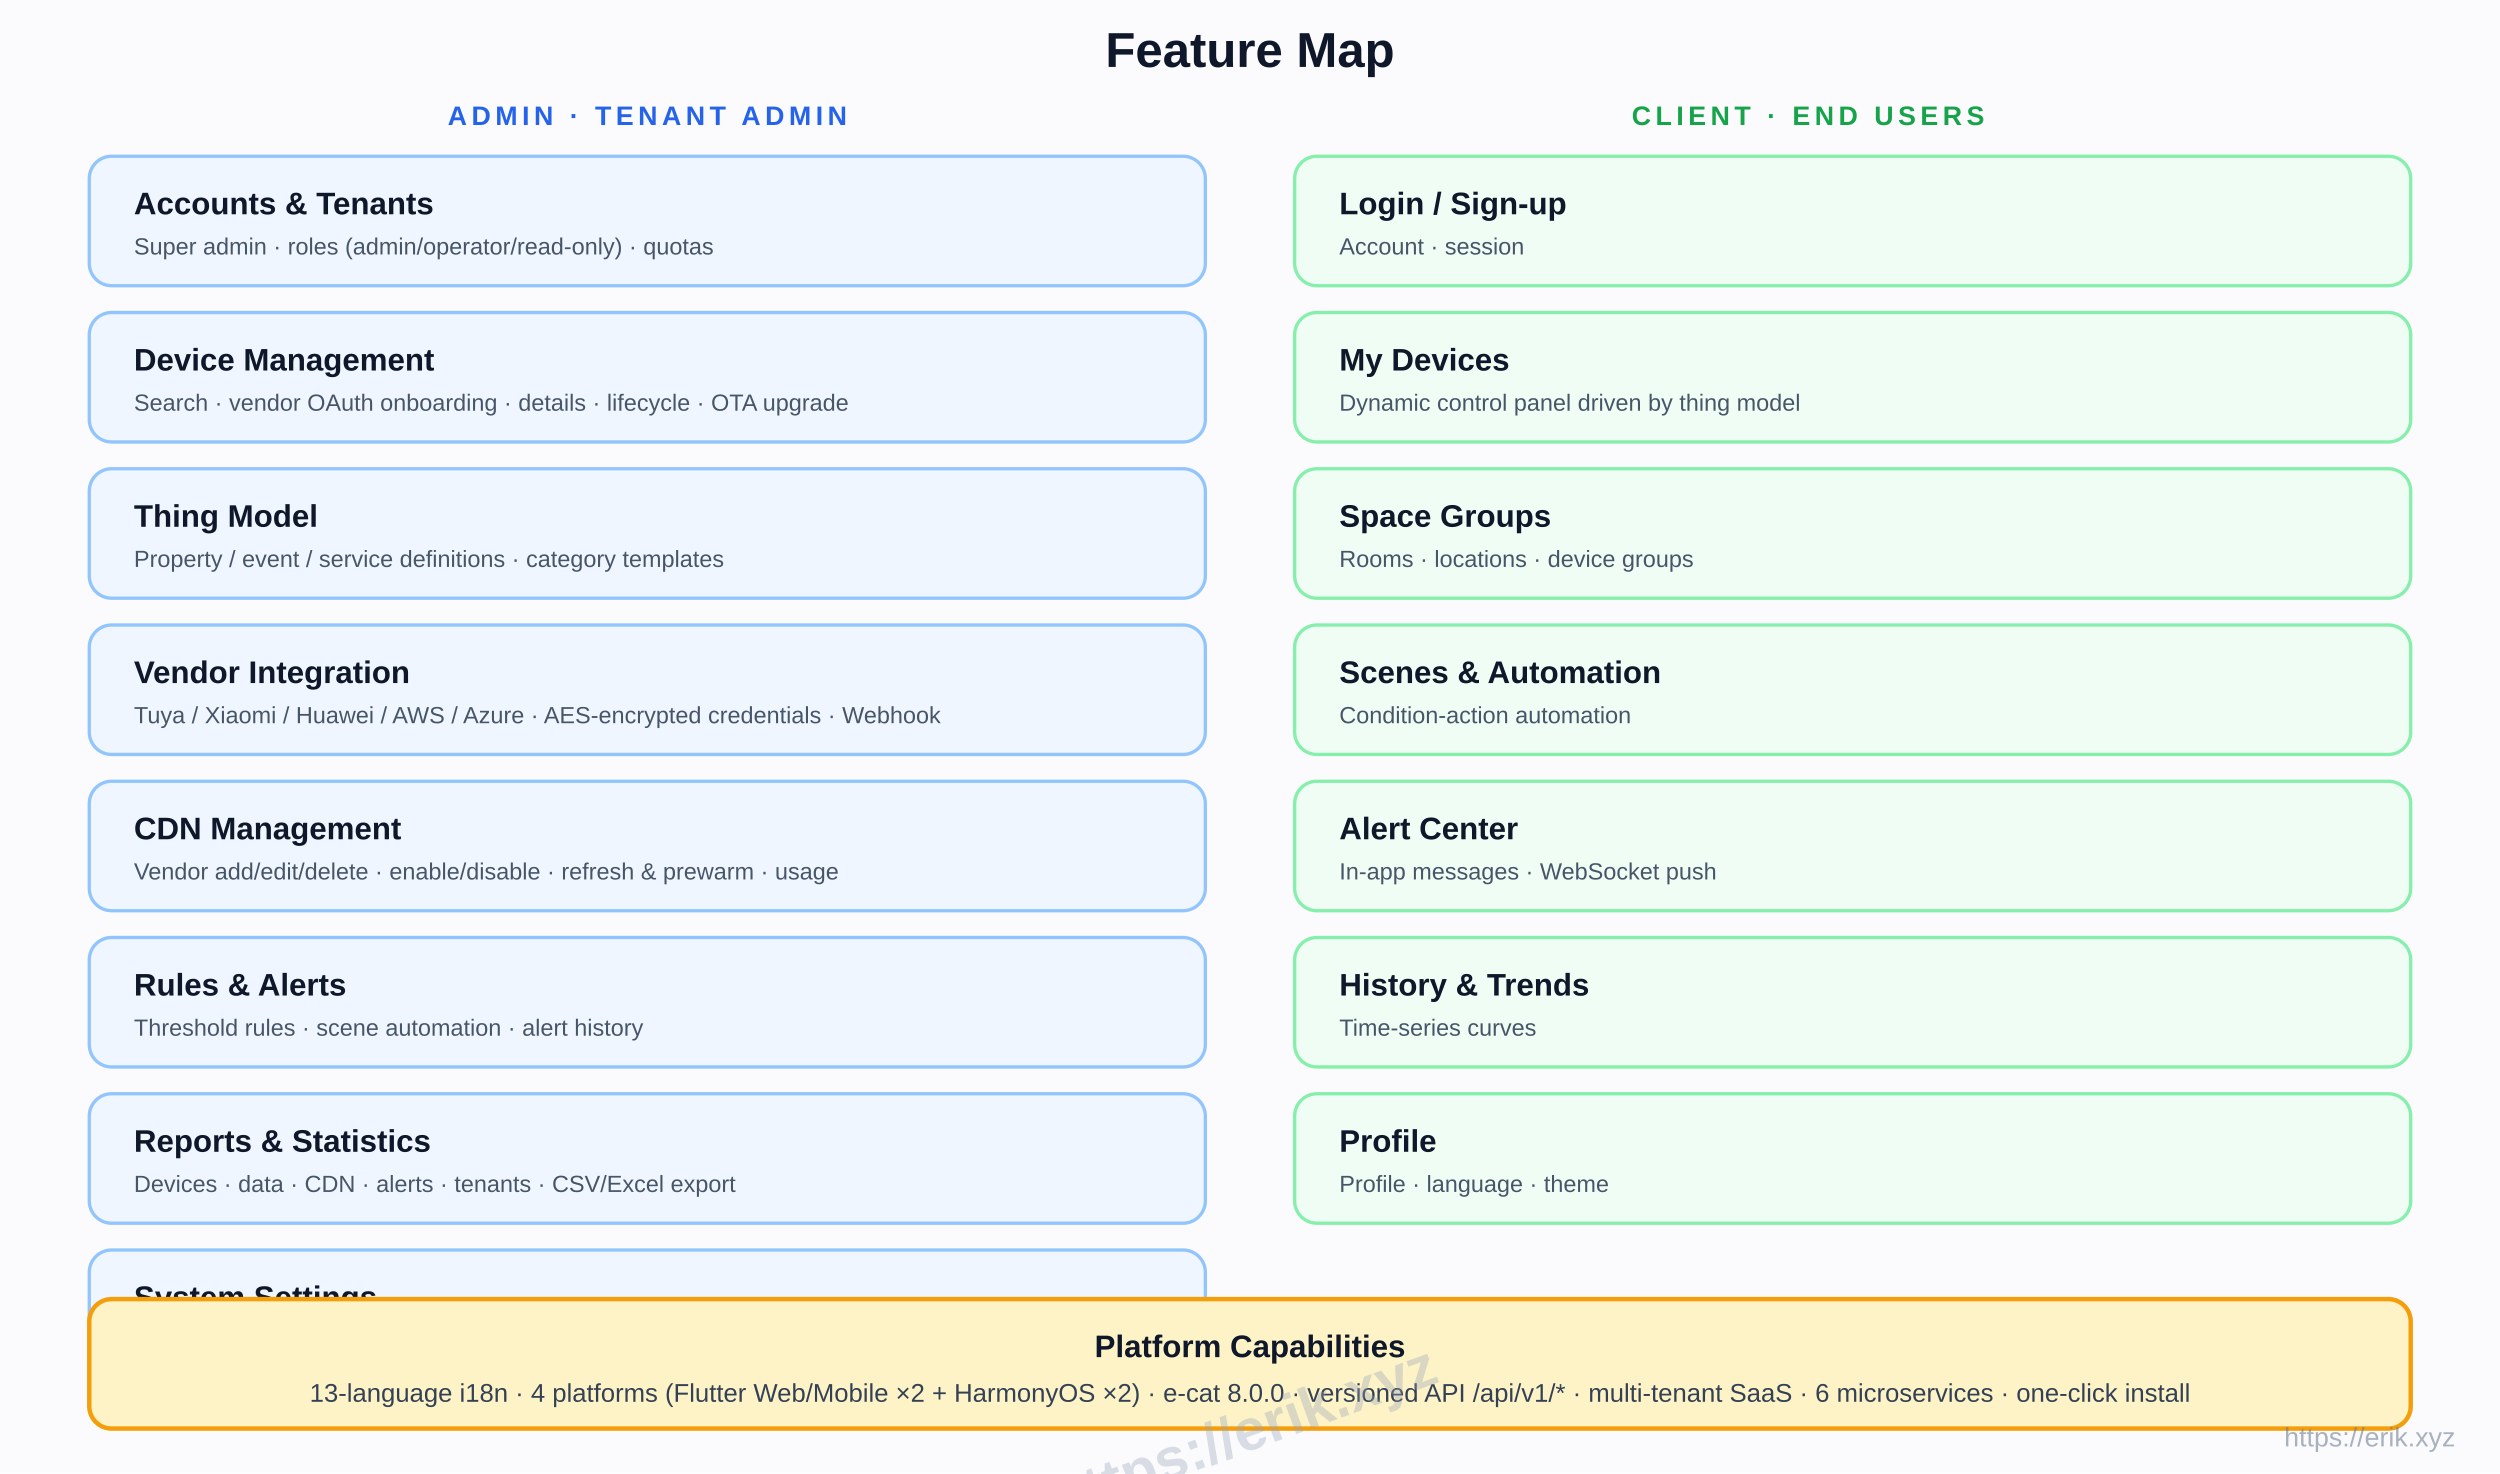
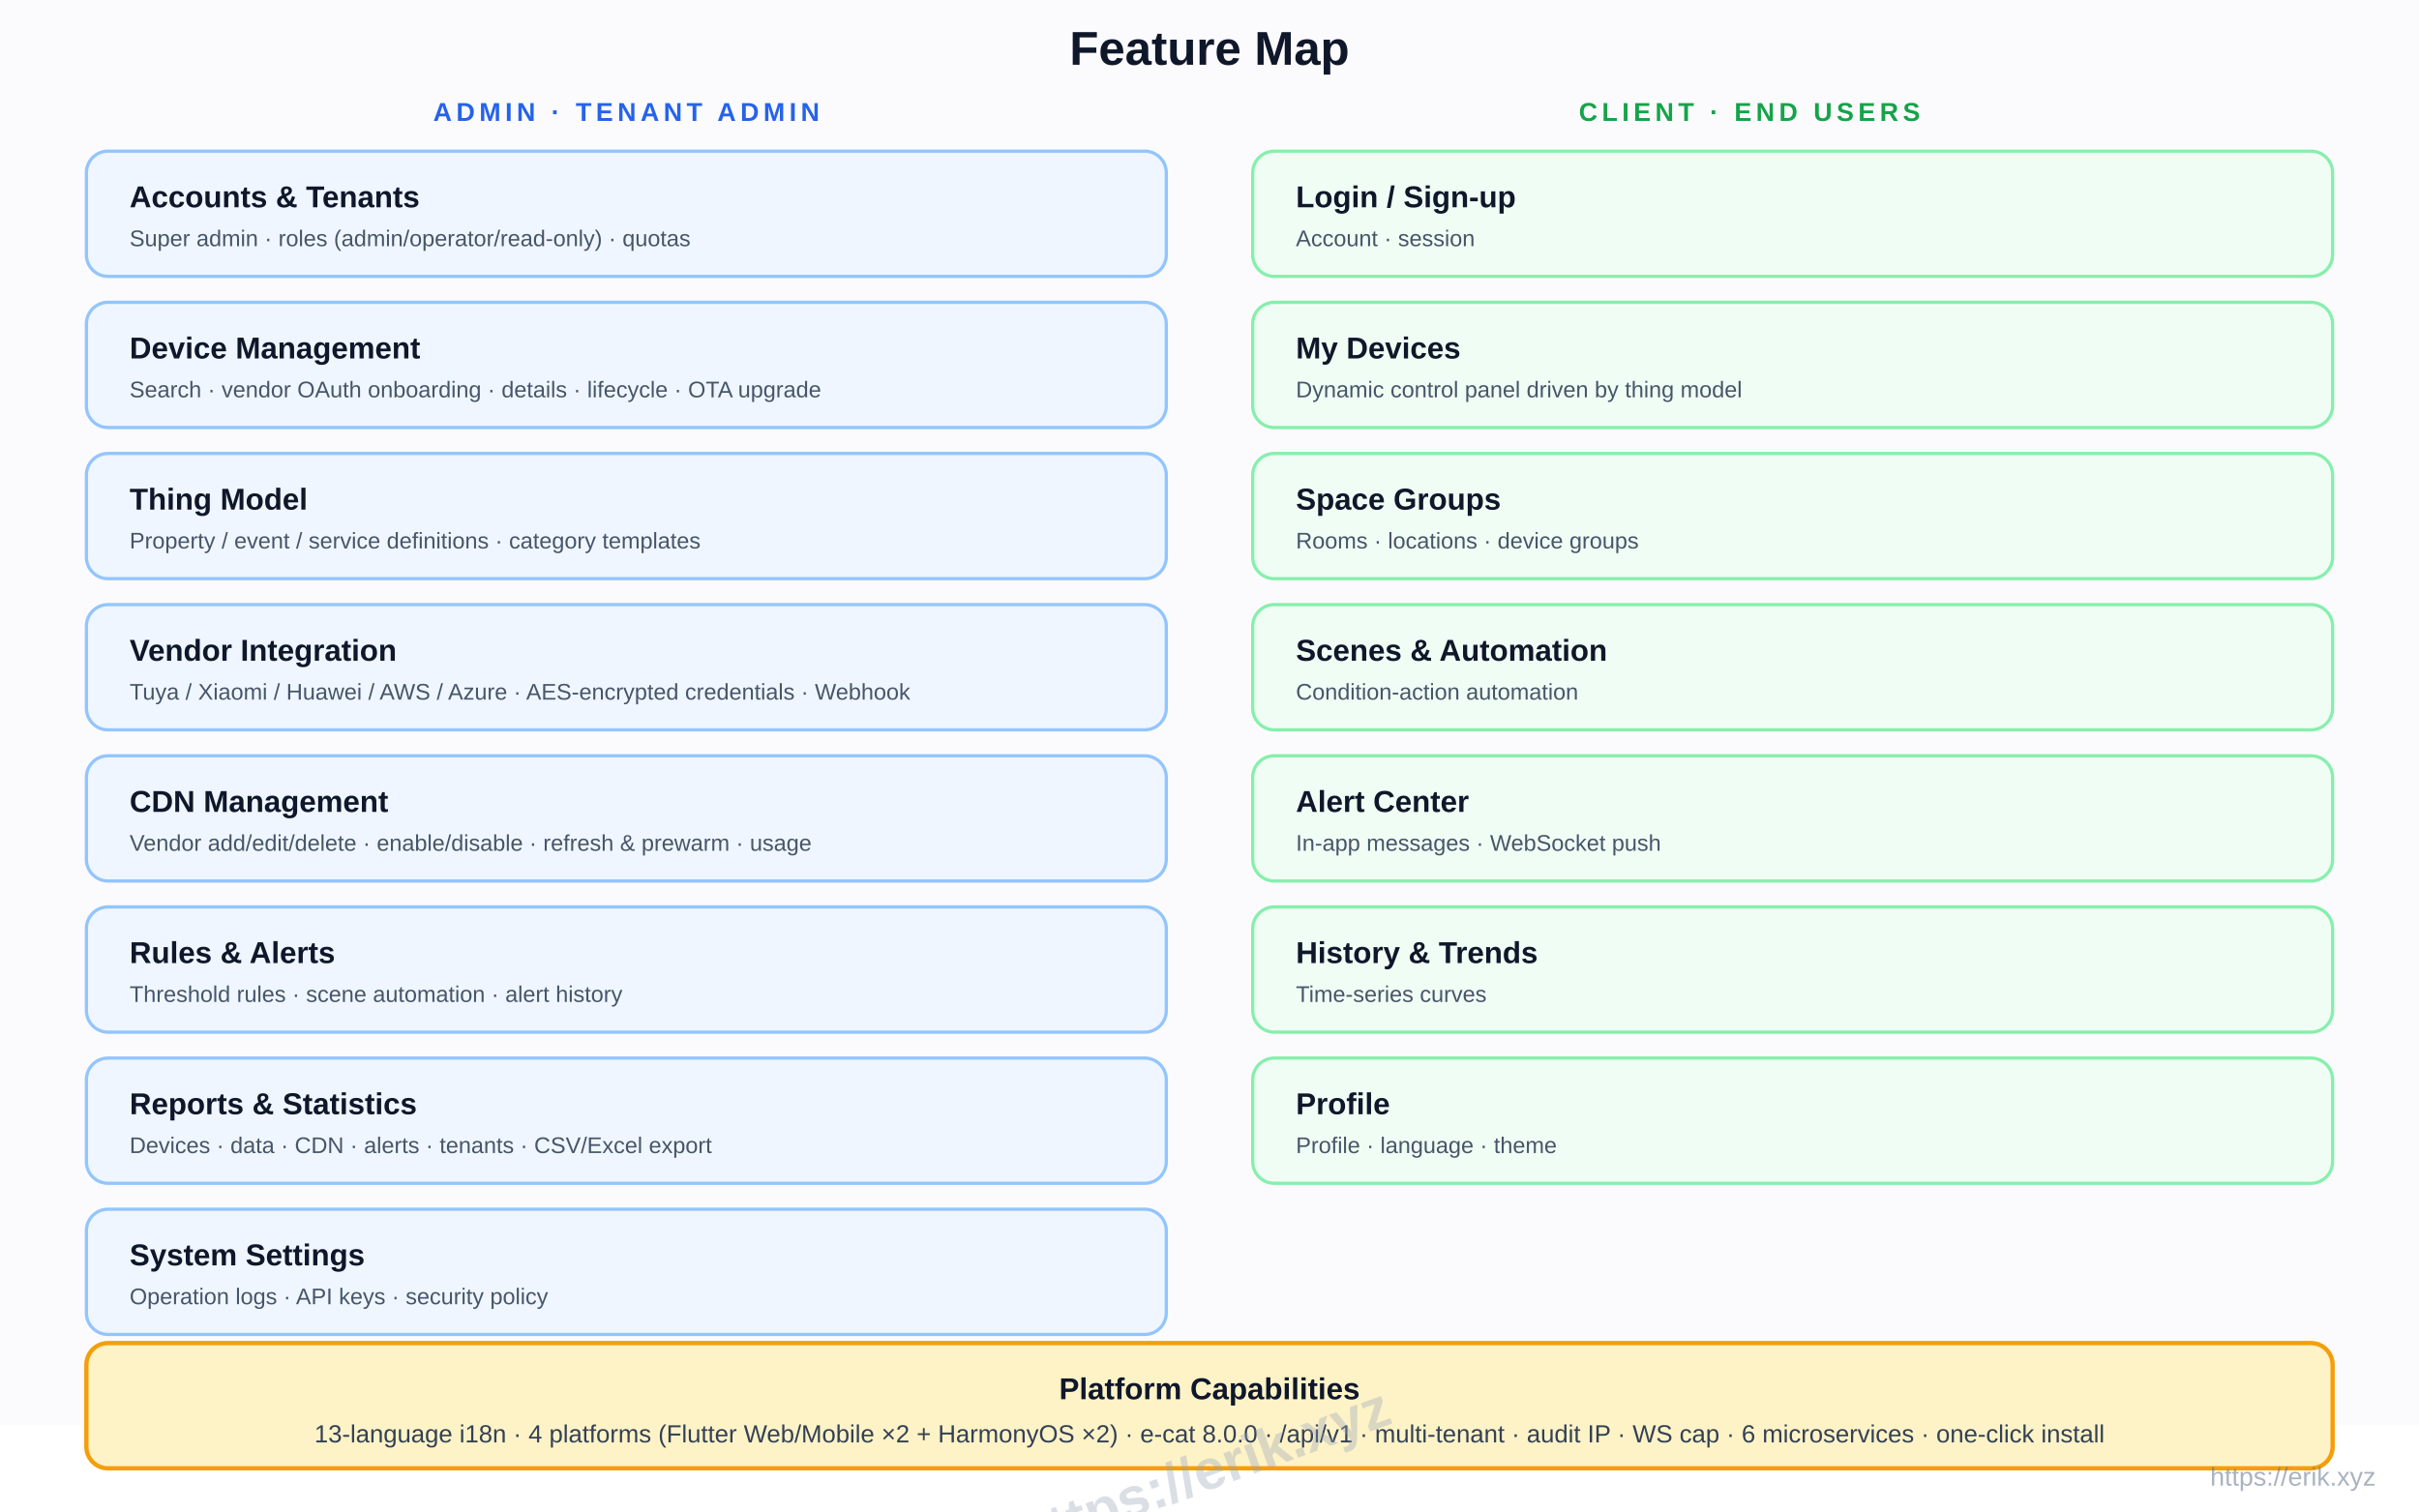
- <svg xmlns="http://www.w3.org/2000/svg" viewBox="0 0 1120 660" font-family="Arial, 'PingFang SC', 'Microsoft YaHei', sans-serif">
+ <svg xmlns="http://www.w3.org/2000/svg" viewBox="0 0 1120 700" font-family="Arial, 'PingFang SC', 'Microsoft YaHei', sans-serif">
  <rect width="1120" height="660" fill="#fbfbfd" />
  <text x="560" y="30" text-anchor="middle" font-size="22" font-weight="bold" fill="#0f172a">Feature Map</text>
  <text x="290" y="56" text-anchor="middle" font-size="12" font-weight="bold" letter-spacing="2" fill="#2563eb">ADMIN · TENANT ADMIN</text>
  <g>
    <rect x="40" y="70" width="500" height="58" rx="10" fill="#eff6ff" stroke="#93c5fd" stroke-width="1.5" />
    <text x="60" y="96" font-size="14" font-weight="bold" fill="#0f172a">Accounts &amp; Tenants</text>
    <text x="60" y="114" font-size="10.5" fill="#475569">Super admin · roles (admin/operator/read-only) · quotas</text>
    <rect x="40" y="140" width="500" height="58" rx="10" fill="#eff6ff" stroke="#93c5fd" stroke-width="1.5" />
    <text x="60" y="166" font-size="14" font-weight="bold" fill="#0f172a">Device Management</text>
    <text x="60" y="184" font-size="10.5" fill="#475569">Search · vendor OAuth onboarding · details · lifecycle · OTA upgrade</text>
    <rect x="40" y="210" width="500" height="58" rx="10" fill="#eff6ff" stroke="#93c5fd" stroke-width="1.5" />
    <text x="60" y="236" font-size="14" font-weight="bold" fill="#0f172a">Thing Model</text>
    <text x="60" y="254" font-size="10.5" fill="#475569">Property / event / service definitions · category templates</text>
    <rect x="40" y="280" width="500" height="58" rx="10" fill="#eff6ff" stroke="#93c5fd" stroke-width="1.5" />
    <text x="60" y="306" font-size="14" font-weight="bold" fill="#0f172a">Vendor Integration</text>
    <text x="60" y="324" font-size="10.5" fill="#475569">Tuya / Xiaomi / Huawei / AWS / Azure · AES-encrypted credentials · Webhook</text>
    <rect x="40" y="350" width="500" height="58" rx="10" fill="#eff6ff" stroke="#93c5fd" stroke-width="1.5" />
    <text x="60" y="376" font-size="14" font-weight="bold" fill="#0f172a">CDN Management</text>
    <text x="60" y="394" font-size="10.5" fill="#475569">Vendor add/edit/delete · enable/disable · refresh &amp; prewarm · usage</text>
    <rect x="40" y="420" width="500" height="58" rx="10" fill="#eff6ff" stroke="#93c5fd" stroke-width="1.5" />
    <text x="60" y="446" font-size="14" font-weight="bold" fill="#0f172a">Rules &amp; Alerts</text>
    <text x="60" y="464" font-size="10.5" fill="#475569">Threshold rules · scene automation · alert history</text>
    <rect x="40" y="490" width="500" height="58" rx="10" fill="#eff6ff" stroke="#93c5fd" stroke-width="1.5" />
    <text x="60" y="516" font-size="14" font-weight="bold" fill="#0f172a">Reports &amp; Statistics</text>
    <text x="60" y="534" font-size="10.5" fill="#475569">Devices · data · CDN · alerts · tenants · CSV/Excel export</text>
    <rect x="40" y="560" width="500" height="58" rx="10" fill="#eff6ff" stroke="#93c5fd" stroke-width="1.5" />
    <text x="60" y="586" font-size="14" font-weight="bold" fill="#0f172a">System Settings</text>
    <text x="60" y="604" font-size="10.5" fill="#475569">Operation logs · API keys · security policy</text>
  </g>
  <text x="810" y="56" text-anchor="middle" font-size="12" font-weight="bold" letter-spacing="2" fill="#16a34a">CLIENT · END USERS</text>
  <g>
    <rect x="580" y="70" width="500" height="58" rx="10" fill="#f0fdf4" stroke="#86efac" stroke-width="1.5" />
    <text x="600" y="96" font-size="14" font-weight="bold" fill="#0f172a">Login / Sign-up</text>
    <text x="600" y="114" font-size="10.5" fill="#475569">Account · session</text>
    <rect x="580" y="140" width="500" height="58" rx="10" fill="#f0fdf4" stroke="#86efac" stroke-width="1.5" />
    <text x="600" y="166" font-size="14" font-weight="bold" fill="#0f172a">My Devices</text>
    <text x="600" y="184" font-size="10.5" fill="#475569">Dynamic control panel driven by thing model</text>
    <rect x="580" y="210" width="500" height="58" rx="10" fill="#f0fdf4" stroke="#86efac" stroke-width="1.5" />
    <text x="600" y="236" font-size="14" font-weight="bold" fill="#0f172a">Space Groups</text>
    <text x="600" y="254" font-size="10.5" fill="#475569">Rooms · locations · device groups</text>
    <rect x="580" y="280" width="500" height="58" rx="10" fill="#f0fdf4" stroke="#86efac" stroke-width="1.5" />
    <text x="600" y="306" font-size="14" font-weight="bold" fill="#0f172a">Scenes &amp; Automation</text>
    <text x="600" y="324" font-size="10.5" fill="#475569">Condition-action automation</text>
    <rect x="580" y="350" width="500" height="58" rx="10" fill="#f0fdf4" stroke="#86efac" stroke-width="1.5" />
    <text x="600" y="376" font-size="14" font-weight="bold" fill="#0f172a">Alert Center</text>
    <text x="600" y="394" font-size="10.5" fill="#475569">In-app messages · WebSocket push</text>
    <rect x="580" y="420" width="500" height="58" rx="10" fill="#f0fdf4" stroke="#86efac" stroke-width="1.5" />
    <text x="600" y="446" font-size="14" font-weight="bold" fill="#0f172a">History &amp; Trends</text>
    <text x="600" y="464" font-size="10.5" fill="#475569">Time-series curves</text>
    <rect x="580" y="490" width="500" height="58" rx="10" fill="#f0fdf4" stroke="#86efac" stroke-width="1.5" />
    <text x="600" y="516" font-size="14" font-weight="bold" fill="#0f172a">Profile</text>
    <text x="600" y="534" font-size="10.5" fill="#475569">Profile · language · theme</text>
  </g>
-   <rect x="40" y="582" width="1040" height="58" rx="10" fill="#fef3c7" stroke="#f59e0b" stroke-width="2" />
-   <text x="560" y="608" text-anchor="middle" font-size="14" font-weight="bold" fill="#0f172a">Platform Capabilities</text>
-   <text x="560" y="628" text-anchor="middle" font-size="11.5" fill="#334155">13-language i18n · 4 platforms (Flutter Web/Mobile ×2 + HarmonyOS ×2) · e-cat 8.0.0 · versioned API /api/v1/* · multi-tenant SaaS · 6 microservices · one-click install</text>
-   <text x="560" y="650" text-anchor="middle" font-size="26" font-weight="bold" fill="#94a3b8" opacity="0.35" transform="rotate(-20 560 650)">https://erik.xyz</text>
-   <text x="1100" y="648" text-anchor="end" font-size="12" fill="#64748b" opacity="0.55">https://erik.xyz</text>
+   <rect x="40" y="622" width="1040" height="58" rx="10" fill="#fef3c7" stroke="#f59e0b" stroke-width="2" />
+   <text x="560" y="648" text-anchor="middle" font-size="14" font-weight="bold" fill="#0f172a">Platform Capabilities</text>
+   <text x="560" y="668" text-anchor="middle" font-size="11.5" fill="#334155">13-language i18n · 4 platforms (Flutter Web/Mobile ×2 + HarmonyOS ×2) · e-cat 8.0.0 · /api/v1 · multi-tenant · audit IP · WS cap · 6 microservices · one-click install</text>
+   <text x="560" y="690" text-anchor="middle" font-size="26" font-weight="bold" fill="#94a3b8" opacity="0.35" transform="rotate(-20 560 690)">https://erik.xyz</text>
+   <text x="1100" y="688" text-anchor="end" font-size="12" fill="#64748b" opacity="0.55">https://erik.xyz</text>
</svg>
